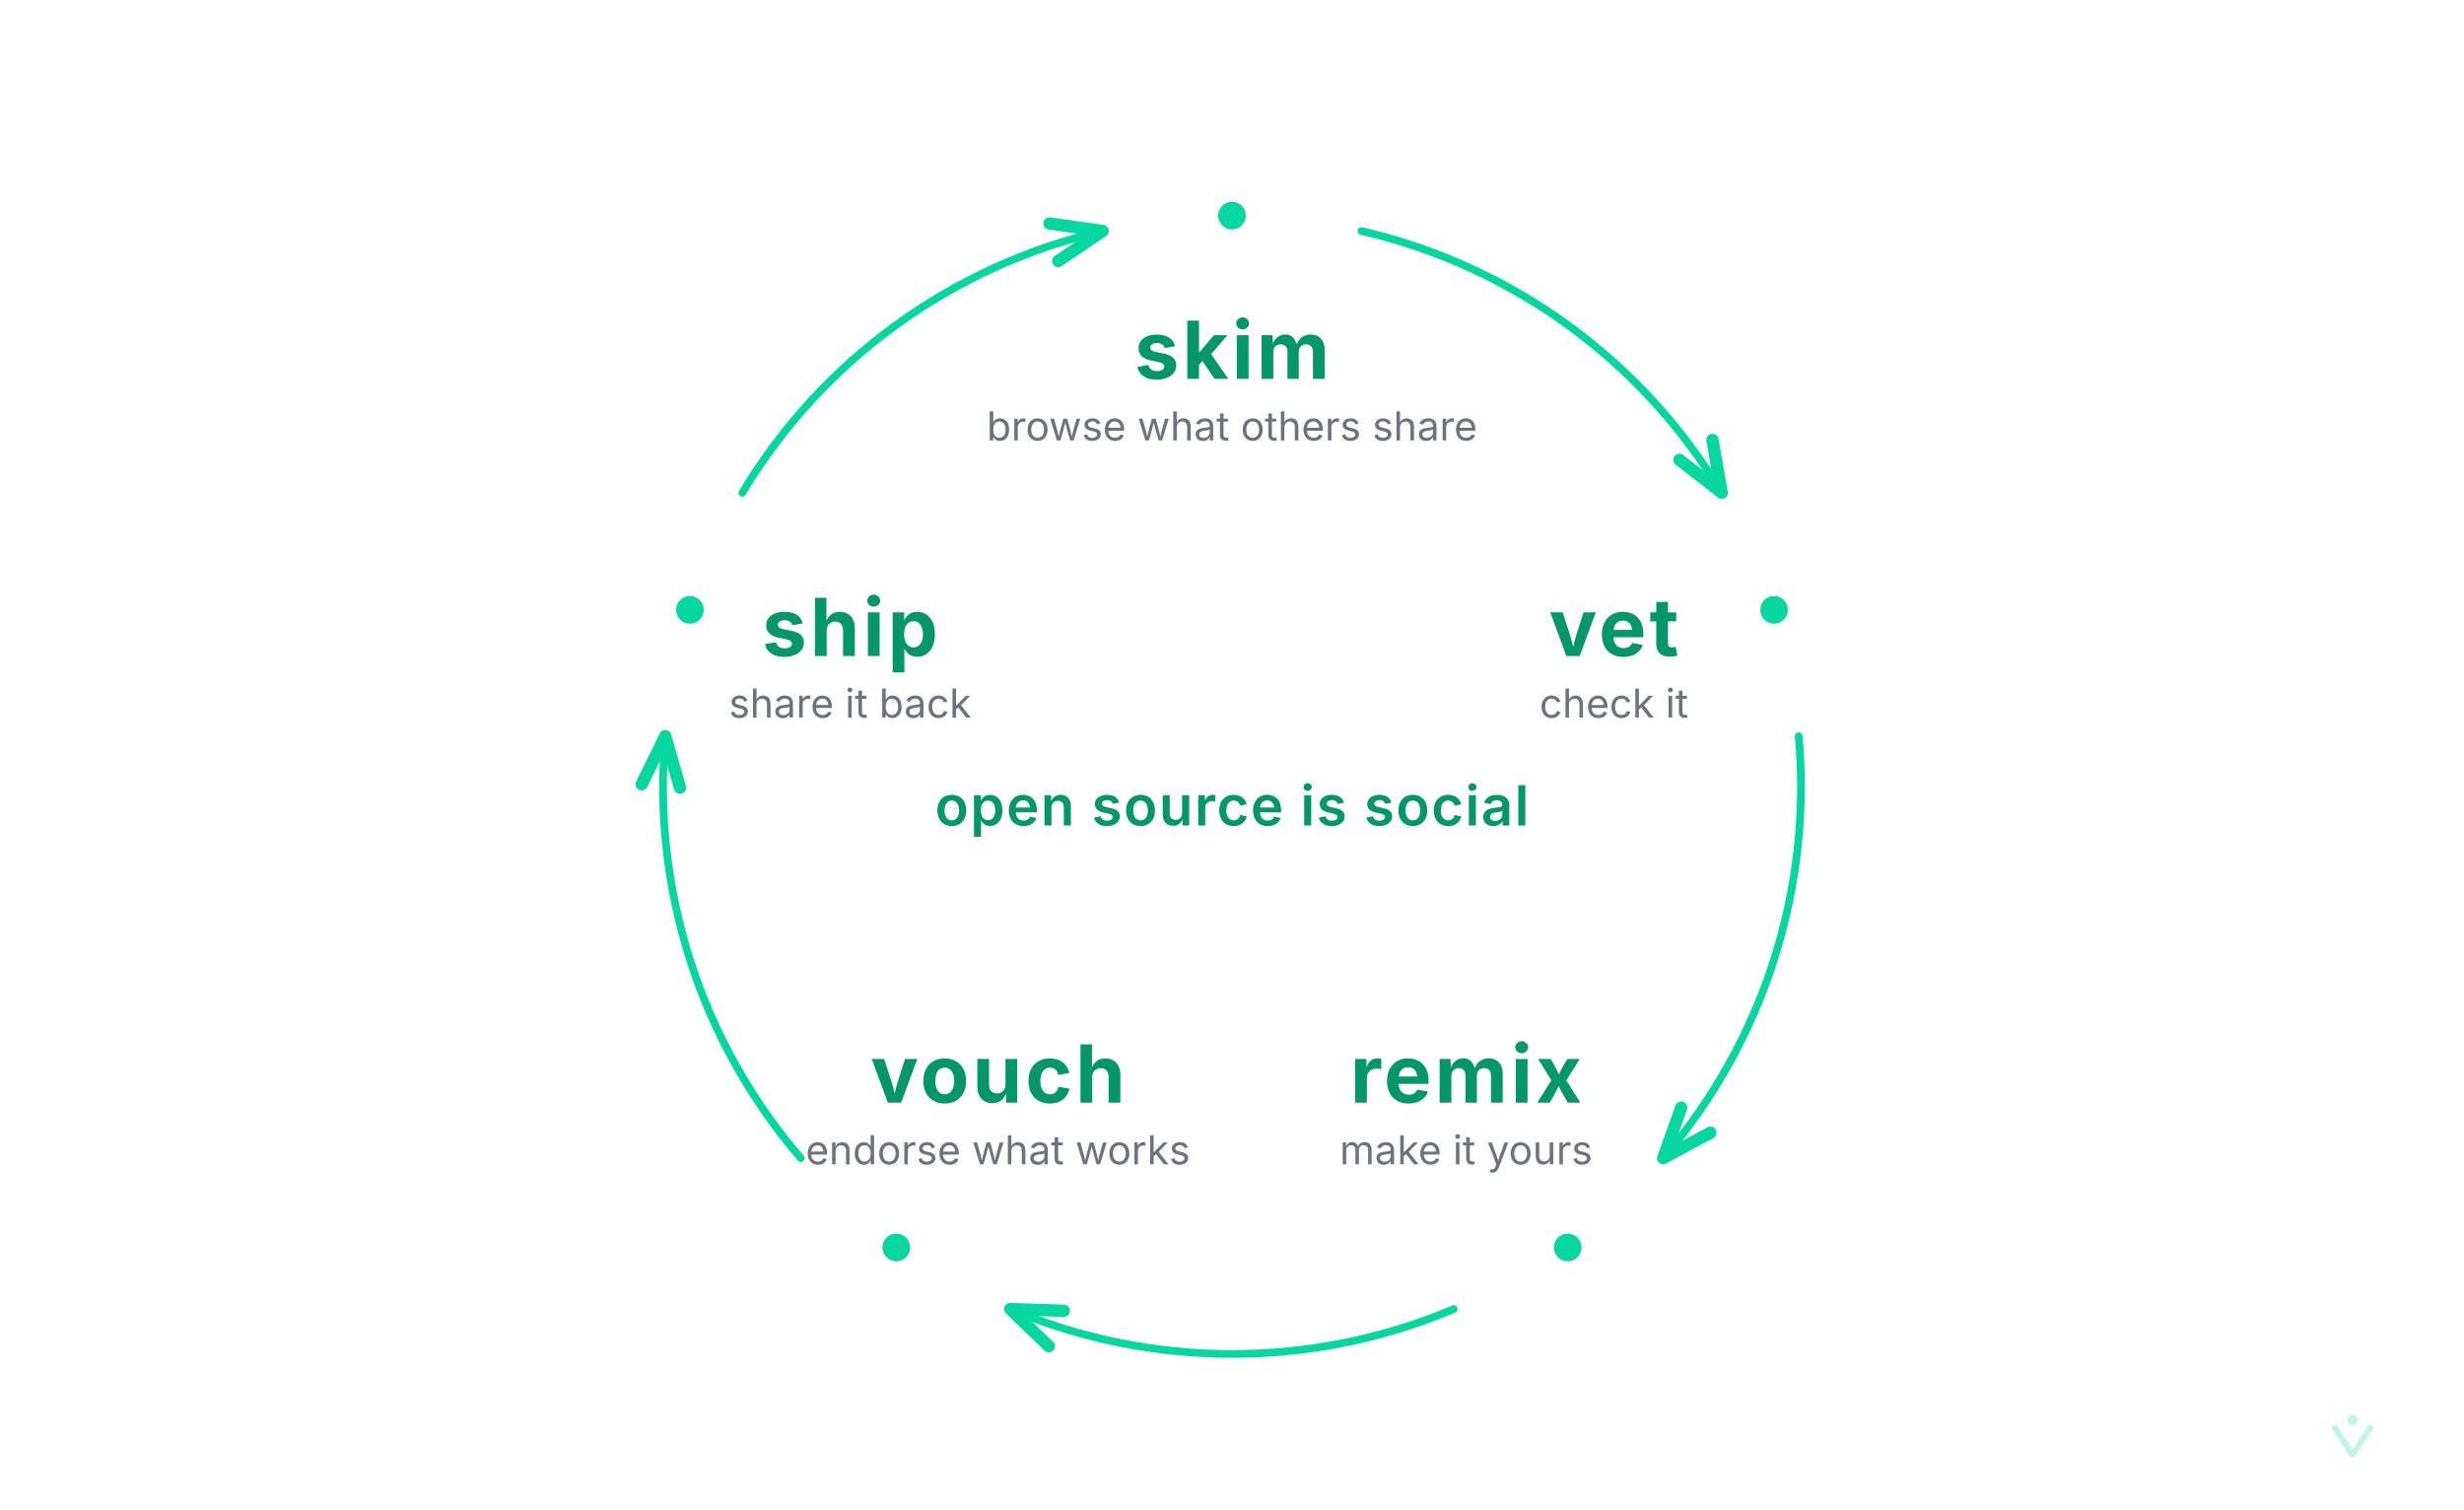
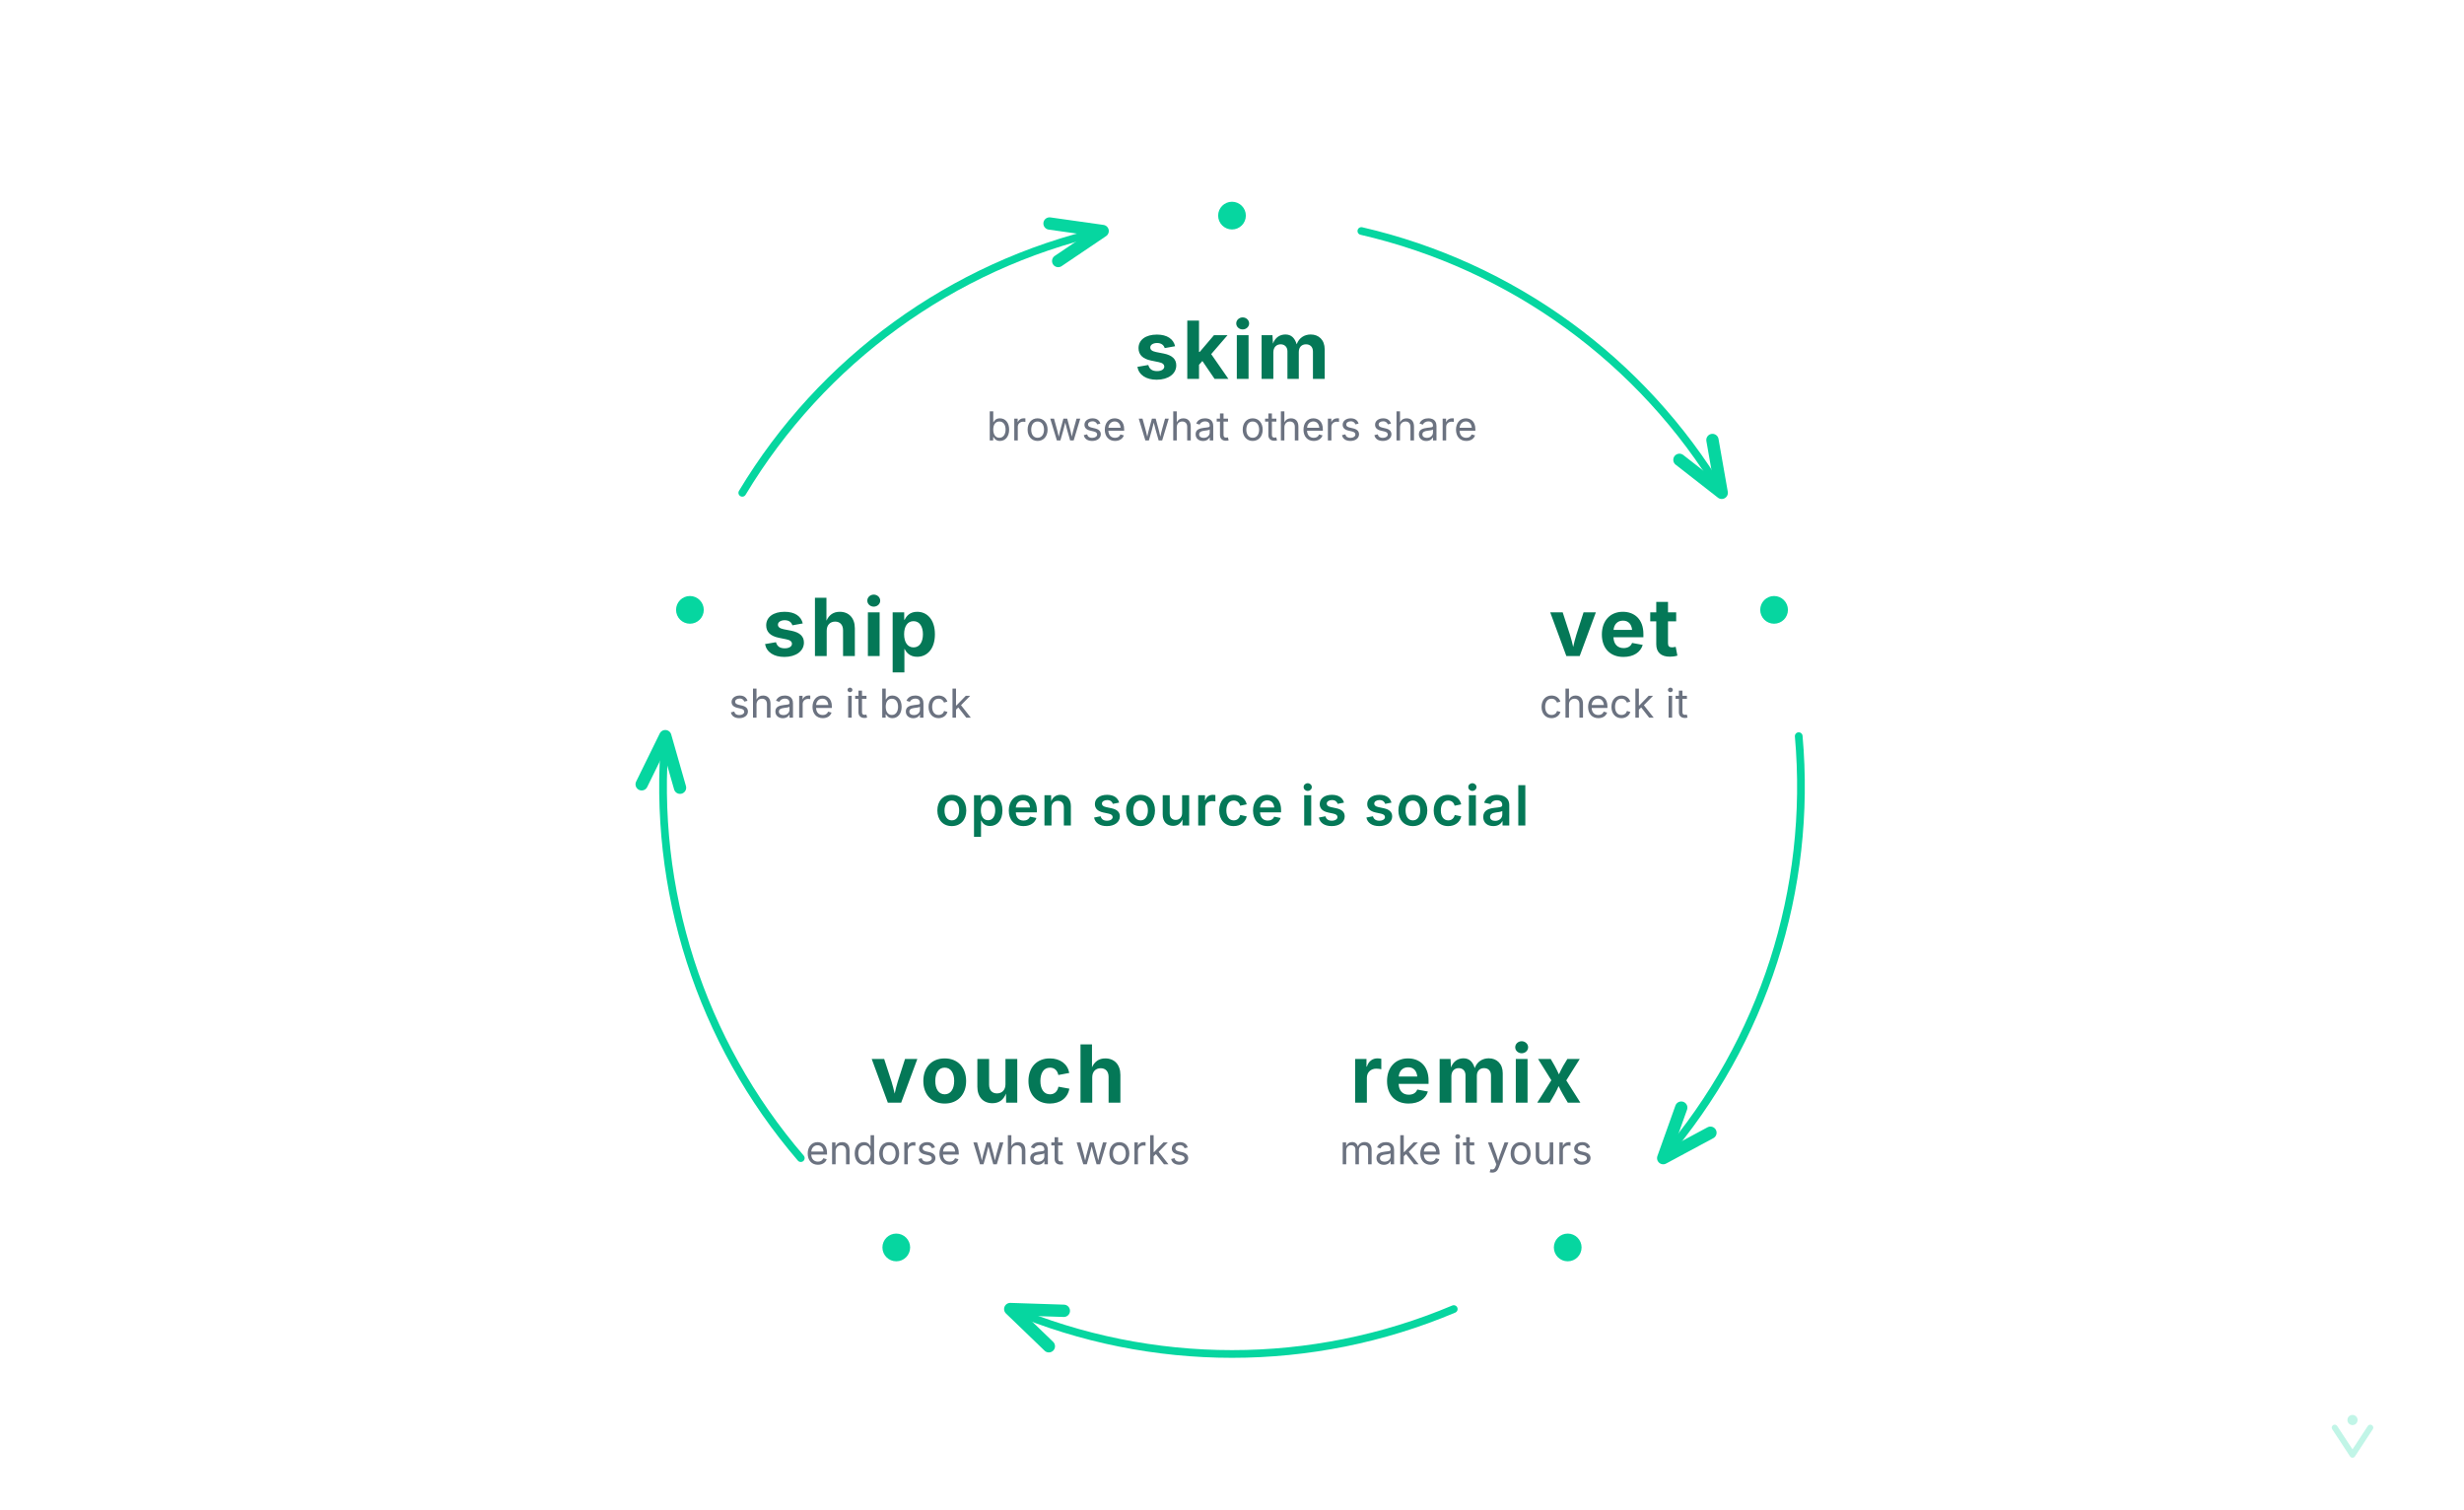
<svg xmlns="http://www.w3.org/2000/svg" viewBox="0 0 800 490">
  <style>
    text { font-family: system-ui, -apple-system, sans-serif; }
  </style>
  <defs>
    <marker id="arr" markerWidth="10" markerHeight="7" refX="8" refY="3.5" orient="auto">
      <path d="M1.5,1 L8,3.5 L1.5,6" fill="none" stroke="#06D6A0" stroke-width="1.6" stroke-linecap="round" stroke-linejoin="round" />
    </marker>
  </defs>
  <g fill="#06D6A0">
    <circle cx="400" cy="70" r="4.5" />
    <circle cx="576" cy="198" r="4.5" />
    <circle cx="509" cy="405" r="4.5" />
    <circle cx="291" cy="405" r="4.5" />
    <circle cx="224" cy="198" r="4.5" />
  </g>
  <g fill="none" stroke="#06D6A0" stroke-width="2.5" stroke-linecap="round">
    <path d="M442,75 A185,185 0 0 1 559,160" marker-end="url(#arr)" />
    <path d="M584,239 A185,185 0 0 1 540,376" marker-end="url(#arr)" />
    <path d="M472,425 A185,185 0 0 1 328,425" marker-end="url(#arr)" />
    <path d="M260,376 A185,185 0 0 1 216,239" marker-end="url(#arr)" />
    <path d="M241,160 A185,185 0 0 1 358,75" marker-end="url(#arr)" />
  </g>
-   <text x="400" y="123" text-anchor="middle" font-size="26" font-weight="700" fill="#059669" letter-spacing="1">skim</text>
+   <text x="400" y="123" text-anchor="middle" font-size="26" font-weight="700" fill="#047857" letter-spacing="1">skim</text>
  <text x="400" y="143" text-anchor="middle" font-size="13" fill="#6b7280">browse what others share</text>
-   <text x="524" y="213" text-anchor="middle" font-size="26" font-weight="700" fill="#059669" letter-spacing="1">vet</text>
+   <text x="524" y="213" text-anchor="middle" font-size="26" font-weight="700" fill="#047857" letter-spacing="1">vet</text>
  <text x="524" y="233" text-anchor="middle" font-size="13" fill="#6b7280">check it</text>
-   <text x="476" y="358" text-anchor="middle" font-size="26" font-weight="700" fill="#059669" letter-spacing="1">remix</text>
+   <text x="476" y="358" text-anchor="middle" font-size="26" font-weight="700" fill="#047857" letter-spacing="1">remix</text>
  <text x="476" y="378" text-anchor="middle" font-size="13" fill="#6b7280">make it yours</text>
-   <text x="324" y="358" text-anchor="middle" font-size="26" font-weight="700" fill="#059669" letter-spacing="1">vouch</text>
+   <text x="324" y="358" text-anchor="middle" font-size="26" font-weight="700" fill="#047857" letter-spacing="1">vouch</text>
  <text x="324" y="378" text-anchor="middle" font-size="13" fill="#6b7280">endorse what works</text>
-   <text x="276" y="213" text-anchor="middle" font-size="26" font-weight="700" fill="#059669" letter-spacing="1">ship</text>
+   <text x="276" y="213" text-anchor="middle" font-size="26" font-weight="700" fill="#047857" letter-spacing="1">ship</text>
  <text x="276" y="233" text-anchor="middle" font-size="13" fill="#6b7280">share it back</text>
-   <text x="400" y="268" text-anchor="middle" font-size="18" font-weight="600" fill="#059669" letter-spacing="0.5">open source is social</text>
+   <text x="400" y="268" text-anchor="middle" font-size="18" font-weight="600" fill="#047857" letter-spacing="0.5">open source is social</text>
  <g transform="translate(755, 458) scale(0.55)" opacity="0.25">
    <circle cx="16" cy="5.5" r="3" fill="#06D6A0" />
    <path d="M5.5 10 L16 26 L26.5 10" stroke="#06D6A0" stroke-width="3.5" stroke-linecap="round" stroke-linejoin="round" fill="none" />
  </g>
</svg>
